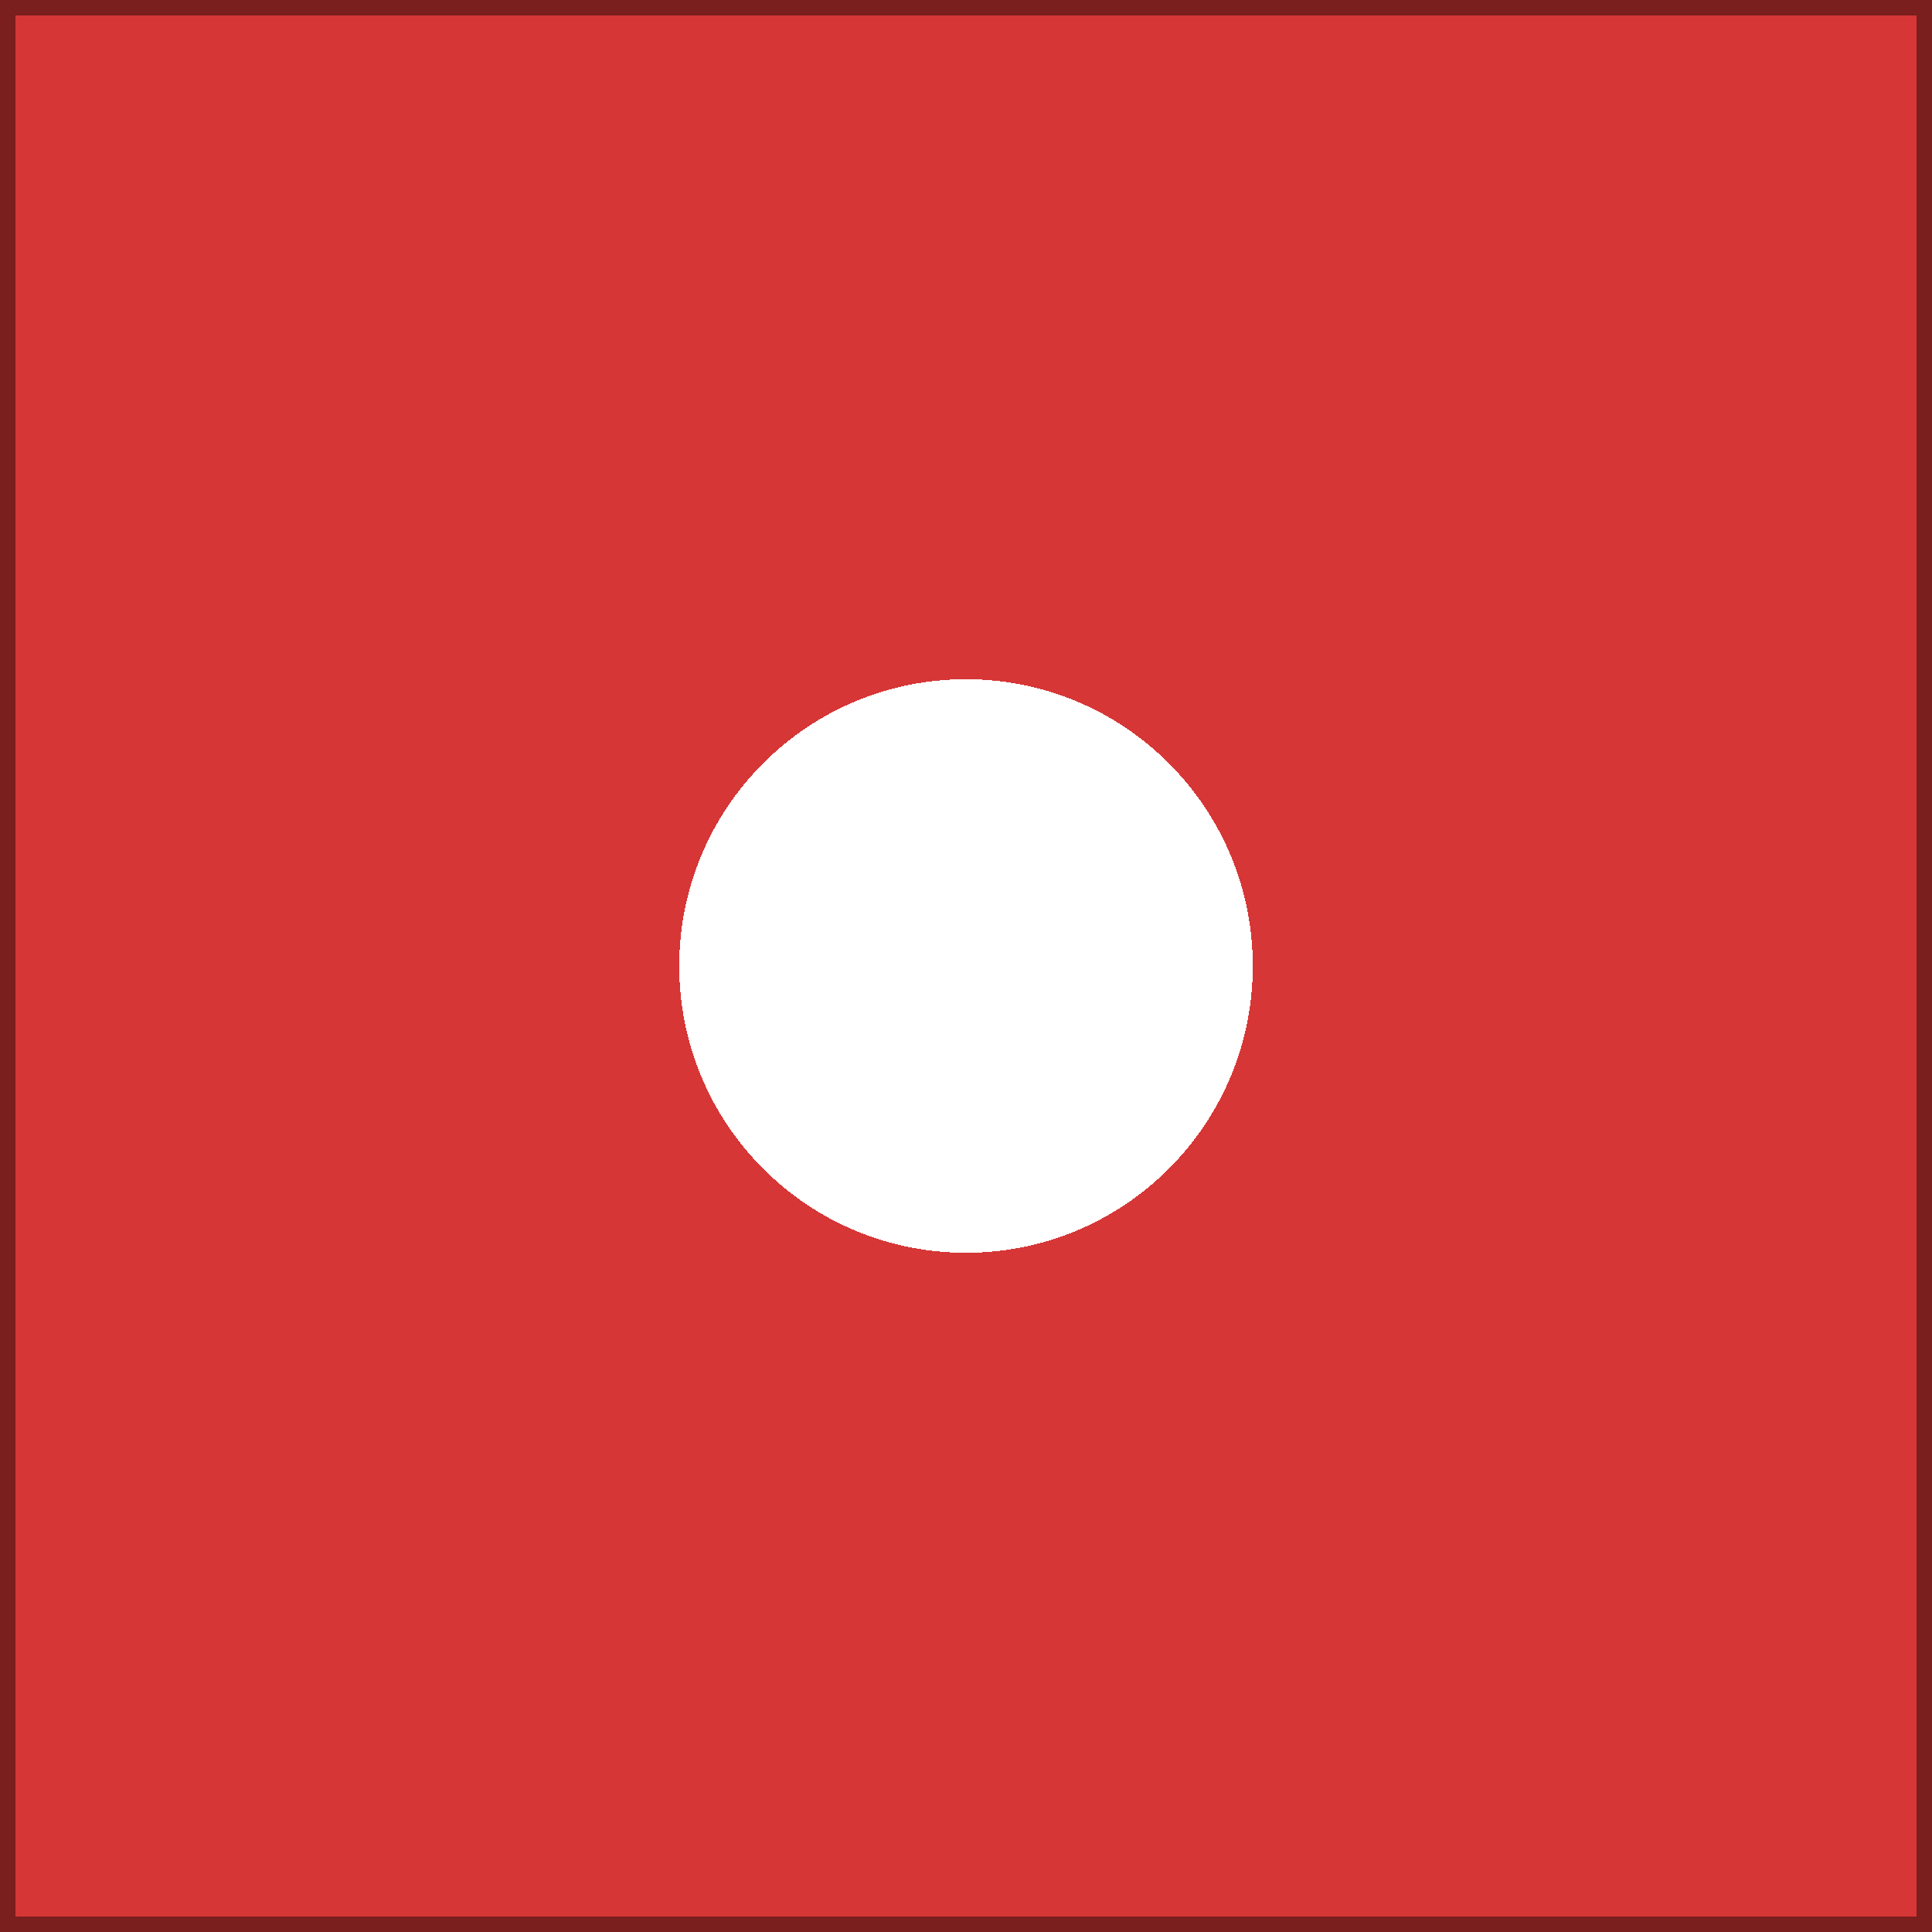
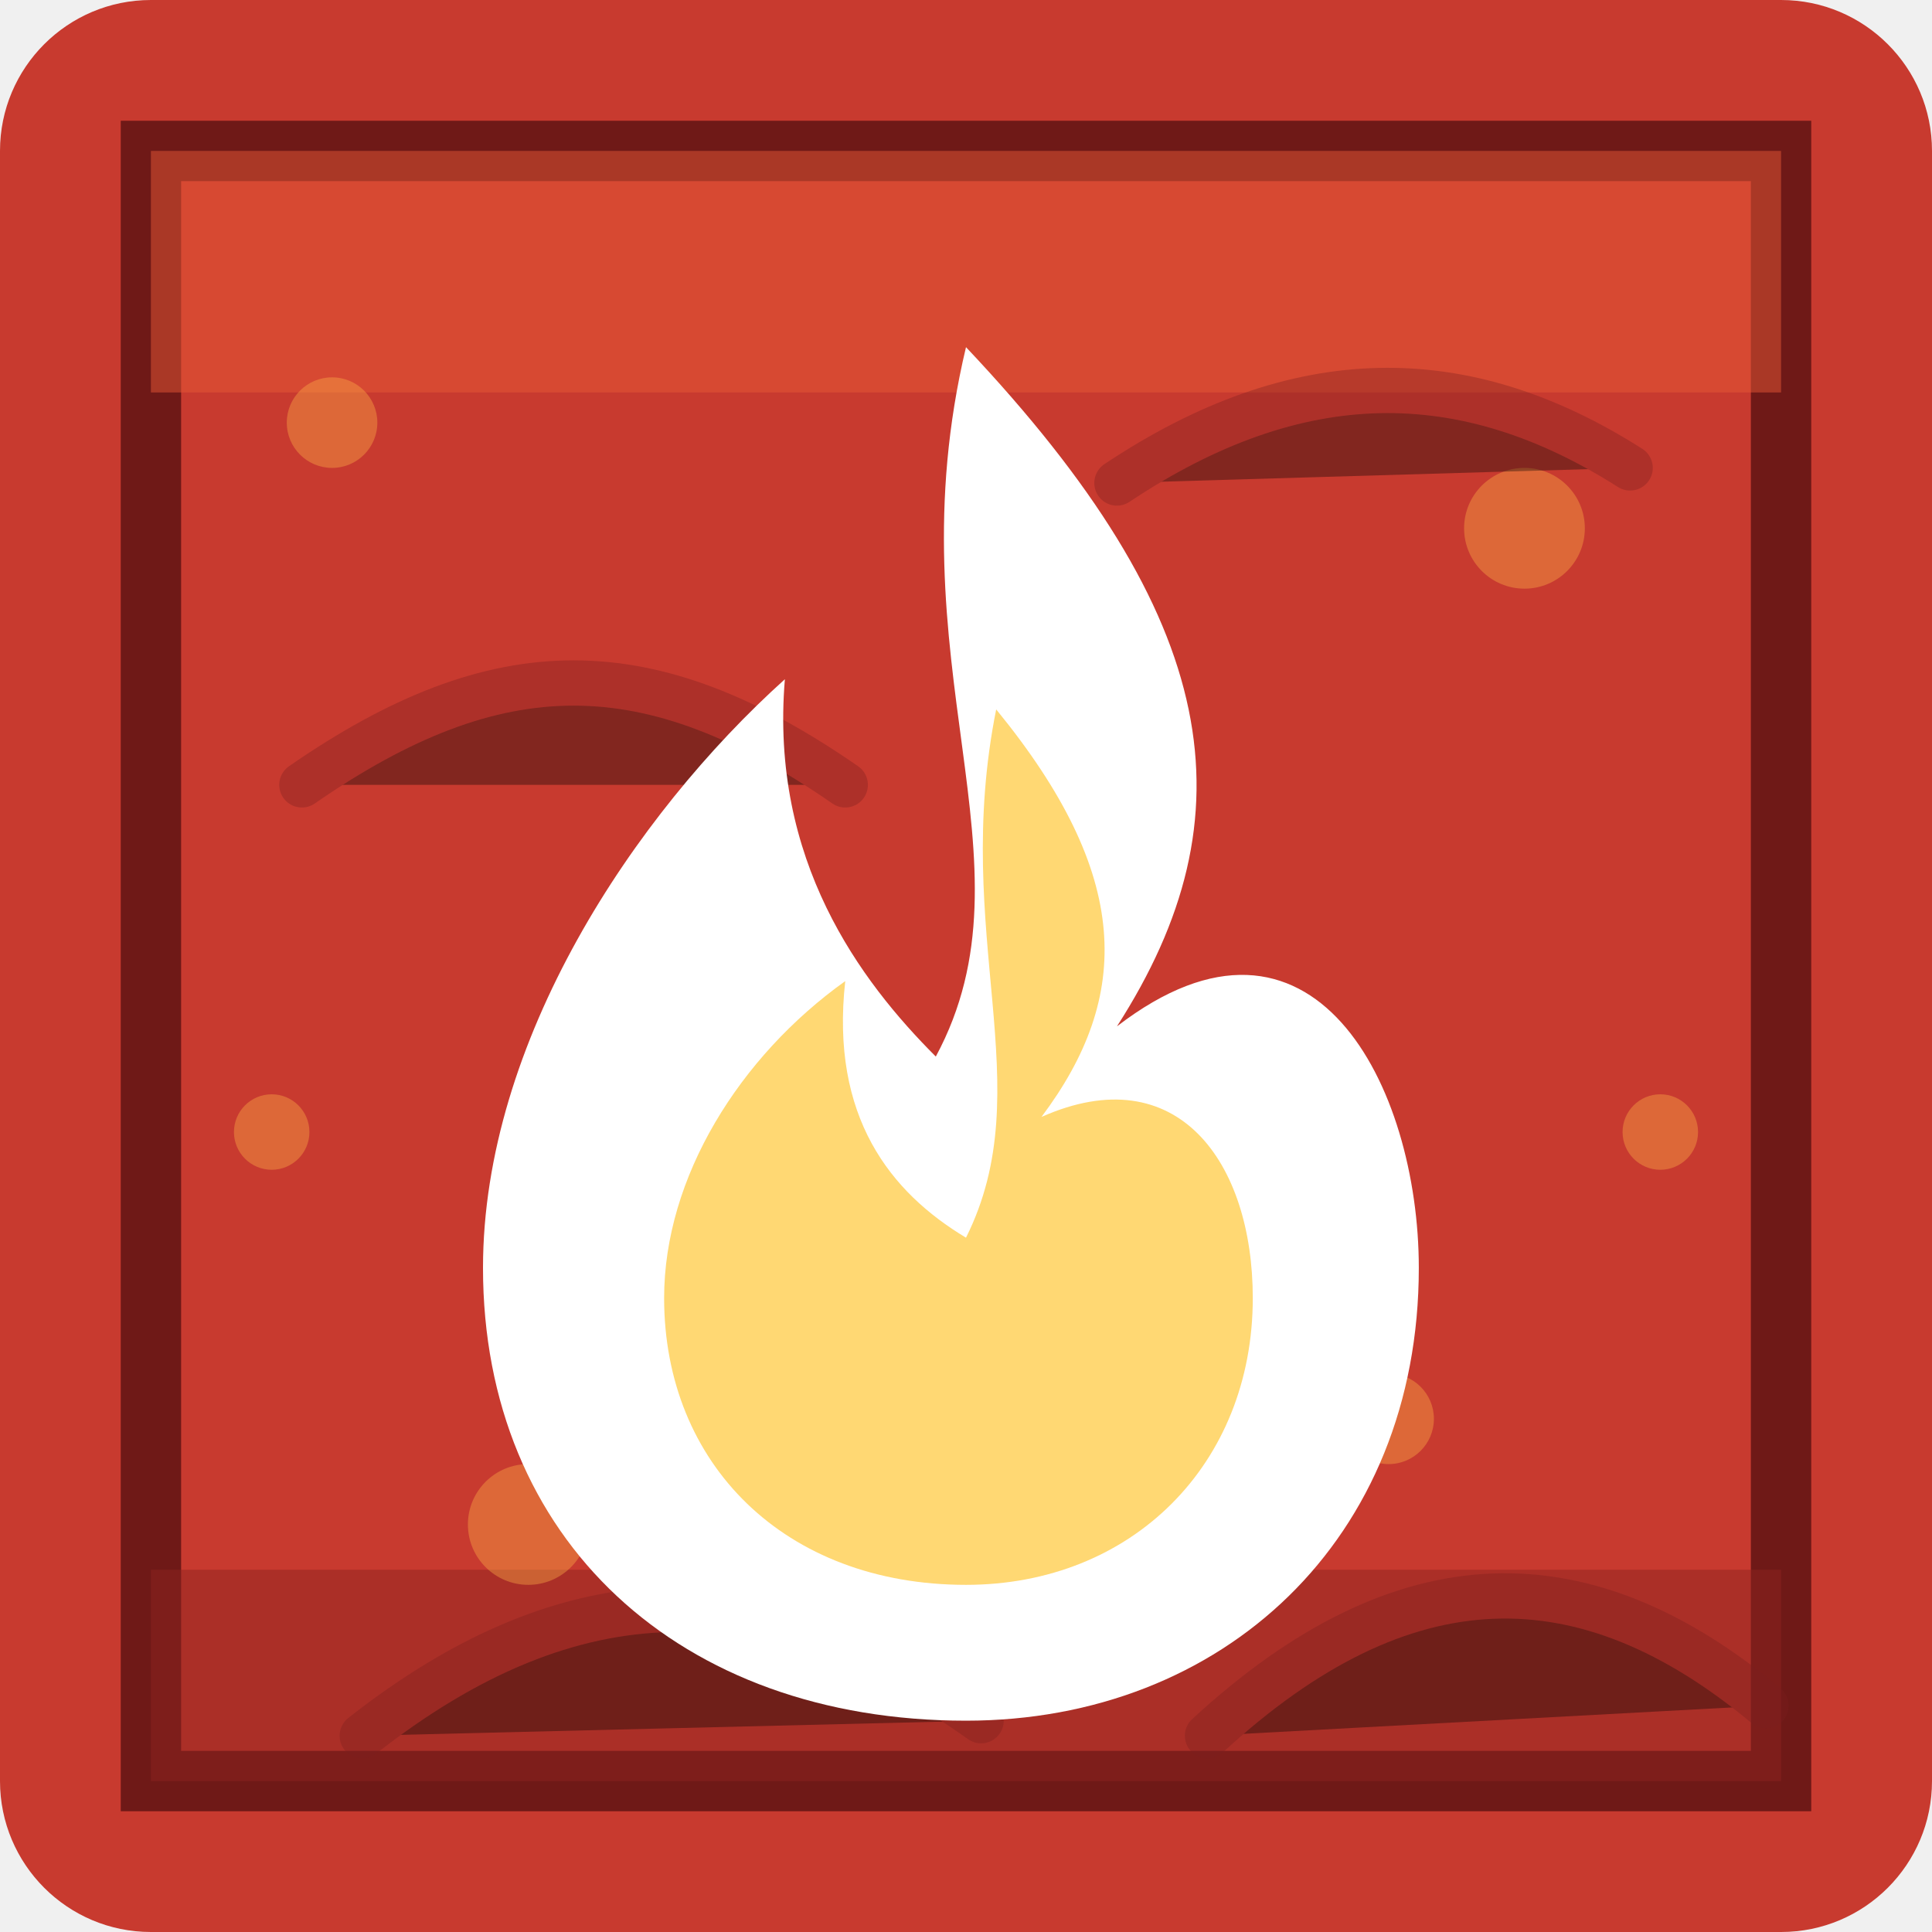
- <svg xmlns="http://www.w3.org/2000/svg" width="128" height="128" viewBox="0 0 128 128" shape-rendering="crispEdges">
-   <rect x="0" y="0" width="128" height="128" fill="#D73636" />
-   <rect x="0" y="0" width="128" height="1" fill="#7A1E1E" />
-   <rect x="0" y="127" width="128" height="1" fill="#7A1E1E" />
-   <rect x="0" y="0" width="1" height="128" fill="#7A1E1E" />
-   <rect x="127" y="0" width="1" height="128" fill="#7A1E1E" />
-   <circle cx="64" cy="64" r="19" fill="#FFFFFF" />
+ <svg xmlns="http://www.w3.org/2000/svg" width="128" height="128" viewBox="0 0 128 128" shape-rendering="geometricPrecision">
+   <rect width="128" height="128" rx="10" fill="#C83A2F" />
+   <path d="M10 10 H118 V118 H10 Z" fill="none" stroke="#6F1917" stroke-width="4" />
+   <path d="M10 10 H118 V26 H10 Z" fill="#E65835" opacity="0.5" />
+   <path d="M10 104 H118 V118 H10 Z" fill="#8D231F" opacity="0.5" />
+   <g opacity="0.38" fill="#FFB347">
+     <circle cx="22" cy="28" r="3" />
+     <circle cx="101" cy="35" r="4" />
+     <circle cx="35" cy="101" r="4" />
+     <circle cx="92" cy="94" r="3" />
+     <circle cx="110" cy="75" r="2.5" />
+     <circle cx="18" cy="75" r="2.5" />
+   </g>
+   <g stroke="#7A1E1E" stroke-width="3" stroke-linecap="round" opacity="0.35">
+     <path d="M20 52 C33 43 43 43 56 52" />
+     <path d="M74 32 C86 24 97 24 108 31" />
+     <path d="M24 115 C38 104 51 104 65 114" />
+     <path d="M80 115 C93 103 105 103 117 113" />
+   </g>
+   <g transform="translate(64 65)">
+     <path d="M0 -42 C17 -24 19 -11 10 3 C23 -7 30 7 30 19 C30 37 17 49 0 49 C-19 49 -32 37 -32 19 C-32 4 -22 -11 -12 -20 C-13 -8 -7 0 -2 5 C5 -8 -5 -21 0 -42 Z" fill="#FFFFFF" />
+     <path d="M2 -18 C11 -7 11 1 5 9 C14 5 19 12 19 21 C19 32 11 40 0 40 C-12 40 -20 32 -20 21 C-20 13 -15 5 -8 0 C-9 9 -5 14 0 17 C5 7 -1 -3 2 -18 Z" fill="#FFD15A" opacity="0.85" />
+   </g>
</svg>
